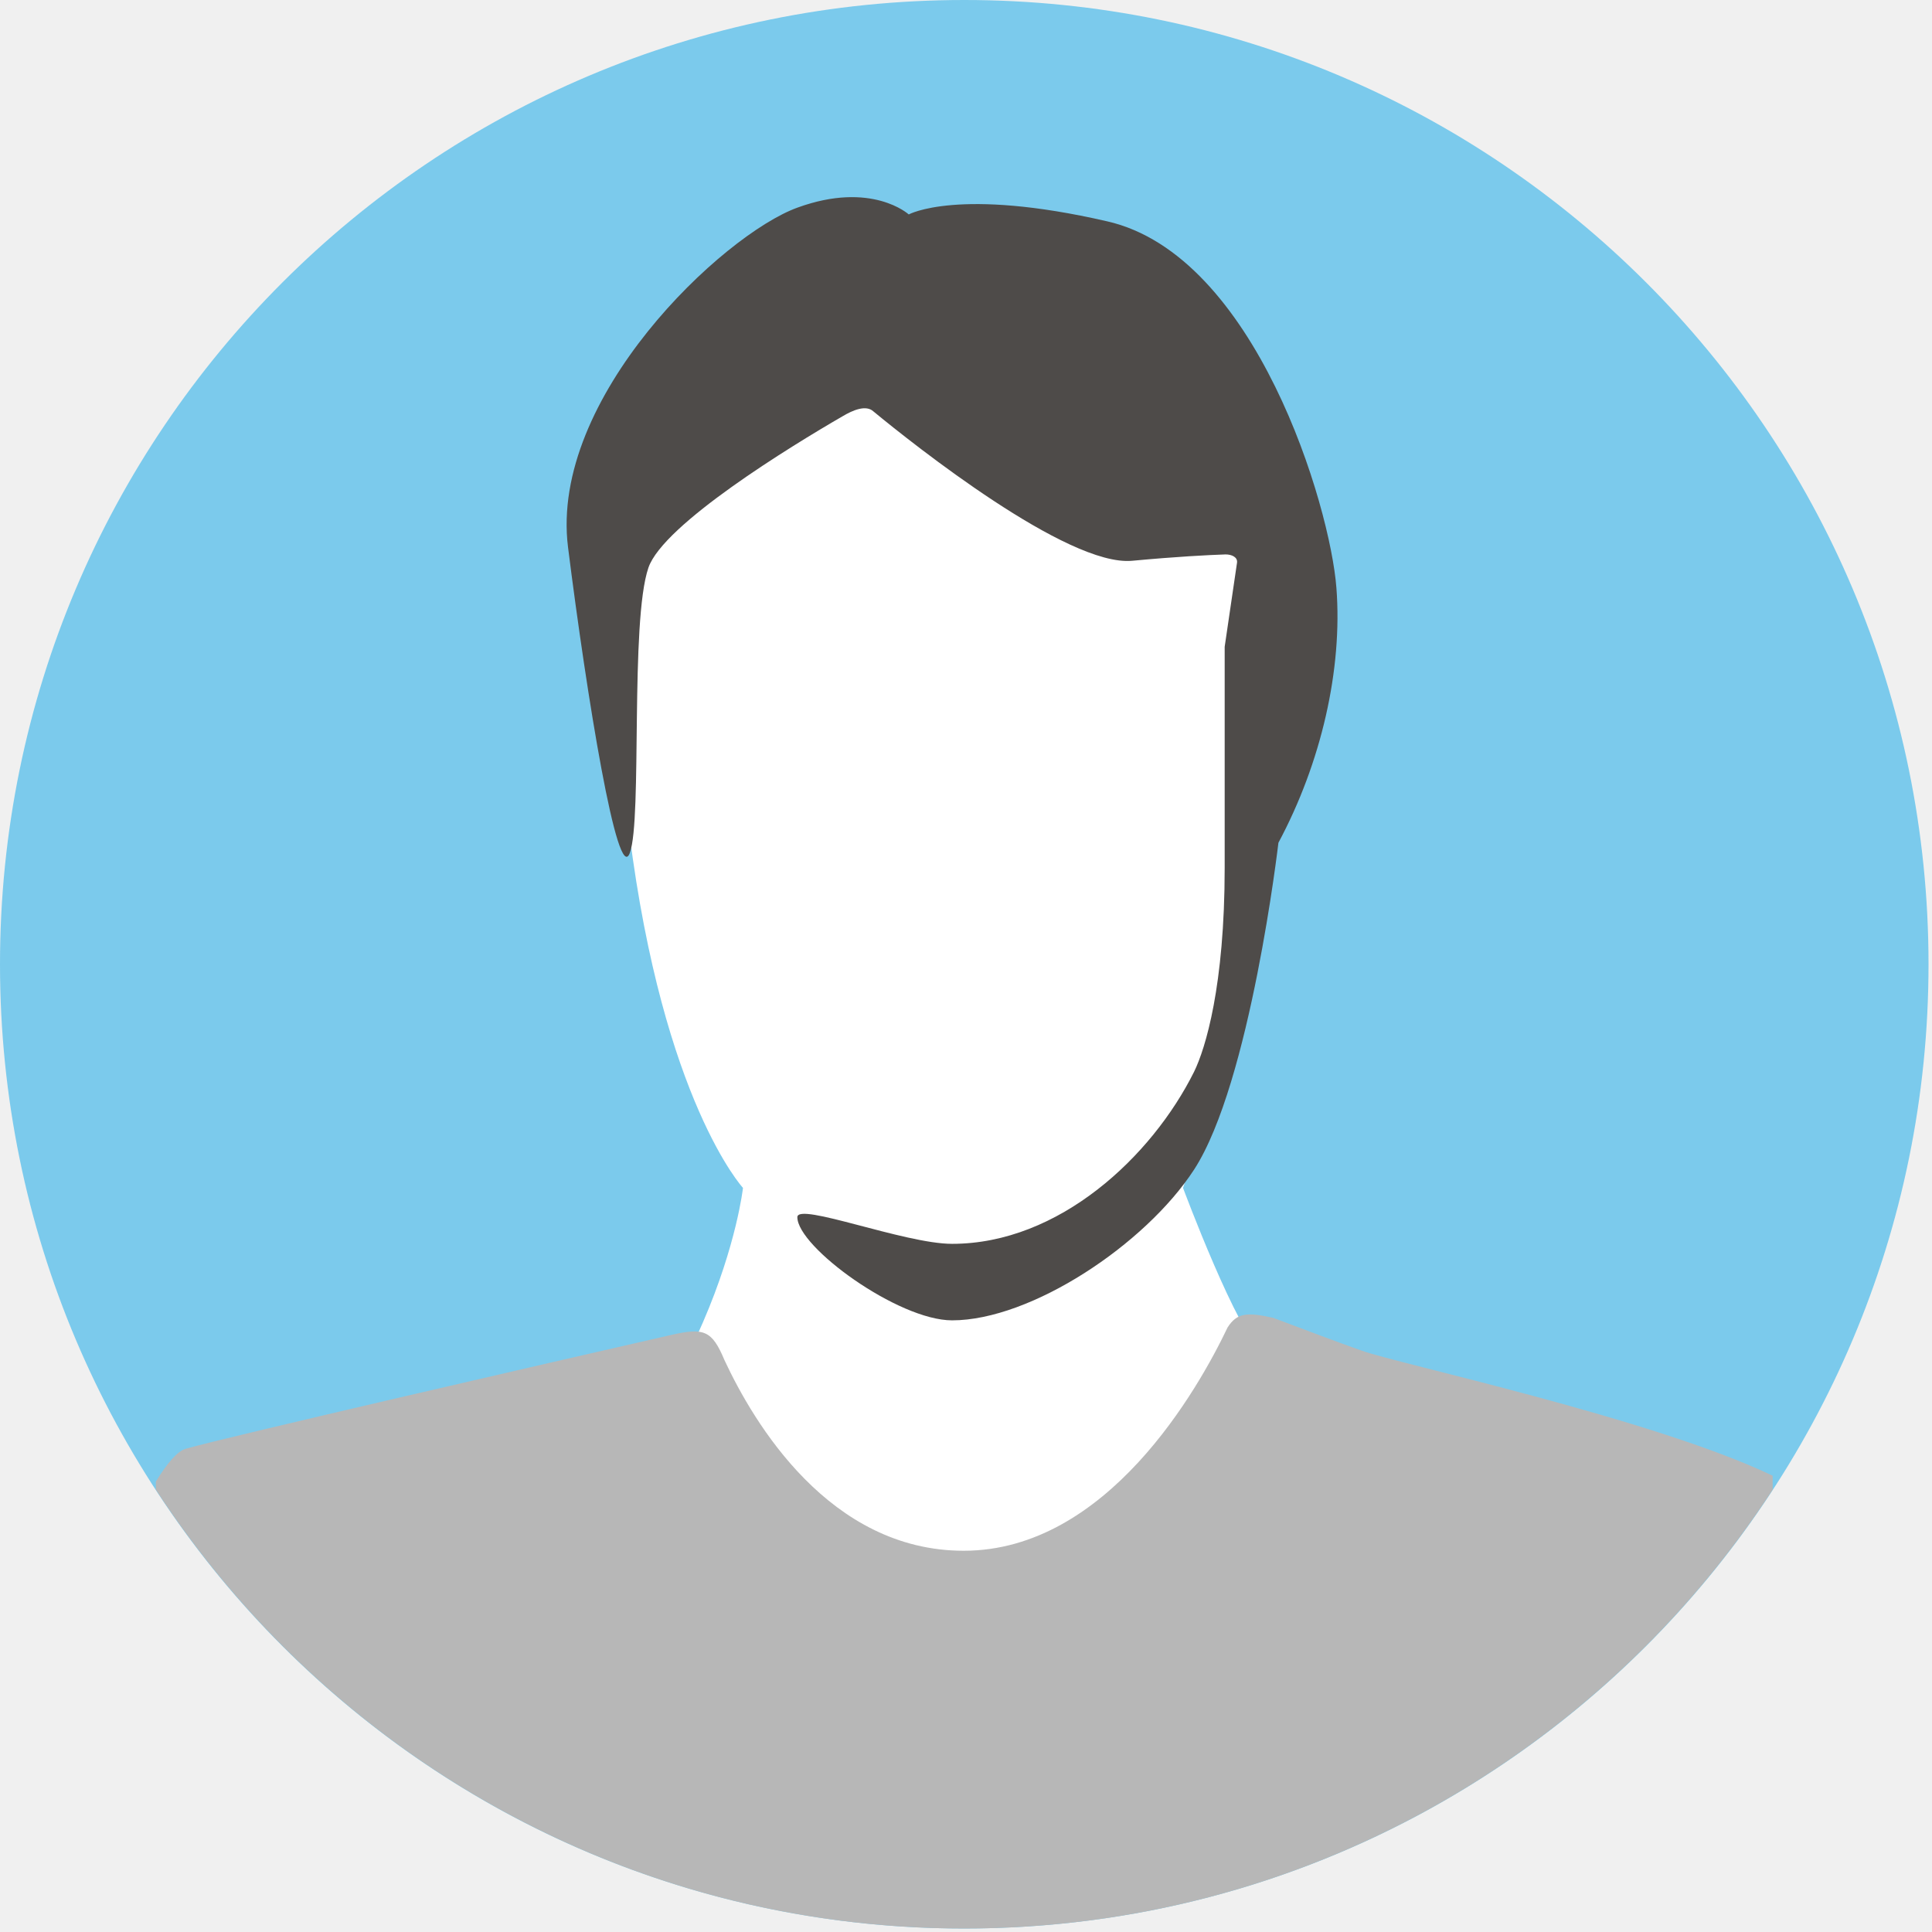
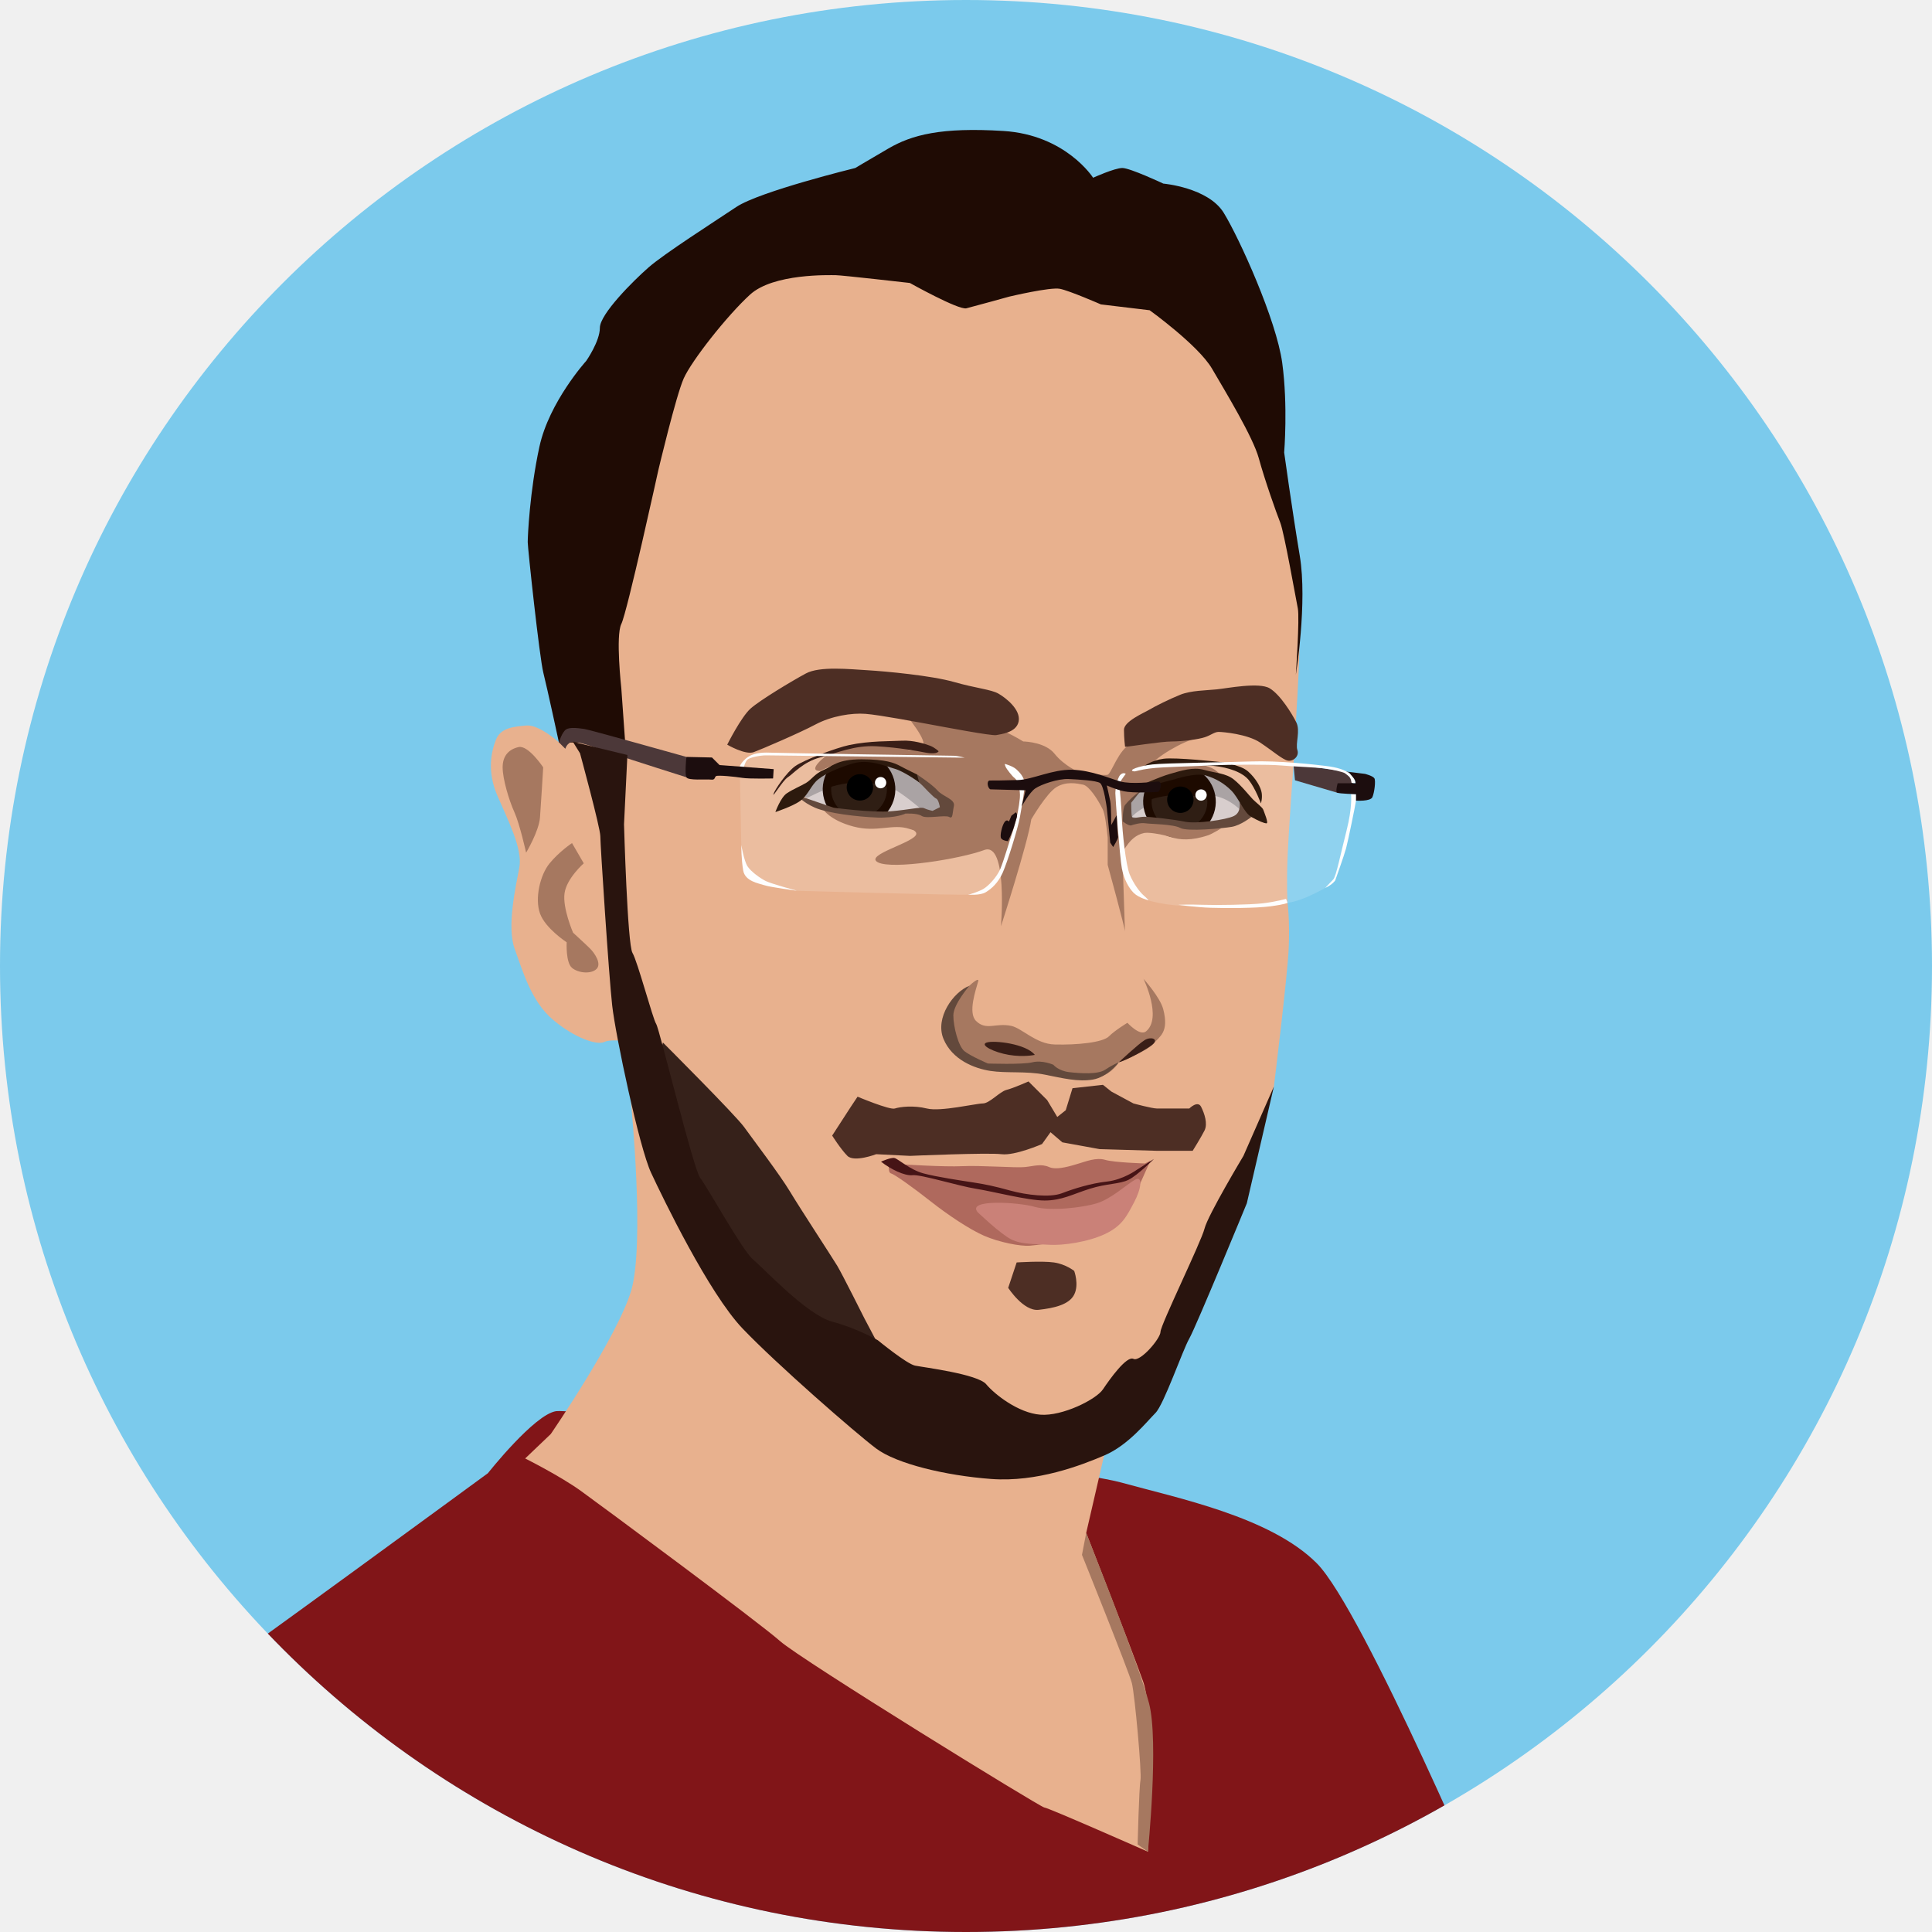
- <svg xmlns="http://www.w3.org/2000/svg" width="120" height="120" viewBox="0 0 120 120">
+ <svg xmlns="http://www.w3.org/2000/svg" xmlns:xlink="http://www.w3.org/1999/xlink" width="120" height="120" viewBox="0 0 120 120">
+   <defs>
+     <path id="danilo-a" d="M120,60 C120,93.137 93.137,120 60,120 C26.863,120 0,93.137 0,60 C0,26.863 26.863,0 60,0 C93.137,0 120,26.863 120,60" />
+   </defs>
  <g fill="none" fill-rule="evenodd">
-     <path fill="#7BCAEC" d="M119.784,59.892 C119.784,92.968 92.969,119.783 59.892,119.783 C26.815,119.783 0,92.968 0,59.892 C0,26.815 26.815,0 59.892,0 C92.969,0 119.784,26.815 119.784,59.892" />
-     <path fill="#FFFFFF" d="M41.546,85.132 C41.546,85.132 41.56,86.988 43.662,82.128 C45.765,77.268 46.148,73.783 46.148,73.783 C46.148,73.783 41.203,68.411 39.09,51.74 C36.978,35.069 40.227,28.18 40.227,28.18 L55.135,21.629 L80.034,33.626 L75.998,66.308 L73.48,73.783 C73.48,73.783 76.89,82.945 78.462,84.039 C80.034,85.132 81.261,95.206 81.261,95.206 C81.261,95.206 67.639,100.974 59.968,100.974 C52.297,100.974 41.546,85.132 41.546,85.132 Z" />
-     <path fill="#4E4B49" d="M40.275,35.26 C41.202,32.563 49.149,27.696 52.35,25.846 C52.955,25.486 53.79,25.119 54.259,25.561 C56.75,27.616 66.304,35.2 70.317,34.831 C73.107,34.571 75.027,34.474 76.124,34.436 C76.502,34.436 76.879,34.603 76.834,34.948 L76.067,40.171 L76.067,53.901 C76.067,61.226 74.877,65.115 74.169,66.564 C71.55,71.825 65.792,77.257 59.134,77.257 C56.181,77.257 49.525,74.652 49.525,75.6 C49.525,77.452 55.783,82.009 59.134,82.009 C64.034,82.009 71.139,77.306 74.169,72.643 C77.667,67.25 79.405,52.344 79.405,52.344 C82.07,47.368 83.395,41.569 83.007,36.518 C82.629,31.456 77.999,15.853 68.772,13.748 C59.524,11.618 56.444,13.319 56.444,13.319 C56.444,13.319 54.145,11.214 49.525,12.898 C44.895,14.579 34.125,24.704 35.28,33.98 C36.447,43.264 38.367,55.078 39.122,52.969 C39.9,50.856 39.122,38.62 40.275,35.26 Z" />
-     <path fill="#B7B7B7" d="M59.892,119.784 C80.928,119.784 99.418,108.928 110.102,92.525 L110.102,91.66 C102.695,88.103 86.644,84.665 84.562,83.885 C83.132,83.388 80.823,82.504 79.085,81.855 C77.485,81.497 76.834,81.528 76.249,82.448 C74.433,86.258 68.772,96.32 59.857,96.32 C51.525,96.32 46.815,88.383 44.997,84.477 C44.222,82.63 43.73,82.448 41.66,82.922 C34.537,84.547 14.107,89.247 11.545,89.984 C11.008,90.133 10.38,90.892 9.682,92.017 L9.682,92.525 C20.365,108.928 38.855,119.784 59.892,119.784" />
+     <mask id="danilo-b" fill="#fff">
+       <use xlink:href="#danilo-a" />
+     </mask>
+     <use fill="#7BCAEC" xlink:href="#danilo-a" />
+     <path fill="#811518" d="M12.963,104.077 C13.927,103.499 30.305,91.503 30.305,91.503 C30.305,91.503 33.197,87.842 34.546,87.649 C35.896,87.456 66.165,91.118 69.635,92.081 C73.105,93.045 78.889,94.201 81.781,97.091 C84.673,99.982 92.857,119.272 92.857,119.272 C92.857,119.272 77.347,130.621 60.188,129.658 C43.03,128.694 6.399,113.278 6.399,113.278 L12.963,104.077 Z" mask="url(#danilo-b)" />
+     <path fill="#E8B18E" d="M79.124,67.486 C79.124,67.486 79.974,60.599 80.046,58.864 C80.118,57.13 79.971,56.076 79.971,56.076 C79.971,56.076 79.901,54.962 79.974,53.228 C80.046,51.493 80.341,47.48 80.341,47.48 L80.552,43.761 C80.552,43.761 80.783,40.196 80.697,38.992 C80.61,37.788 80.769,34.223 79.974,32.199 C79.179,30.176 78.6,23.455 74.768,20.276 C70.937,17.096 59.875,15.073 56.332,15.145 C52.79,15.218 45.849,16.085 43.319,19.047 C40.789,22.01 34.716,46.11 34.716,46.11 C34.716,46.11 33.486,44.99 32.691,45.062 C31.896,45.134 31.101,45.207 30.811,45.929 C30.522,46.652 30.233,47.88 30.884,49.398 C31.534,50.915 32.474,52.722 32.257,53.878 C32.041,55.034 31.462,57.564 31.968,58.937 C32.474,60.31 32.98,62.188 34.354,63.345 C35.728,64.501 37.101,64.934 37.535,64.718 C37.969,64.501 39.343,64.718 39.343,64.718 L39.198,68.548 C39.198,68.548 40.066,77.291 39.198,80.182 C38.33,83.072 34.209,89.07 34.209,89.07 L32.619,90.588 C32.619,90.588 34.788,91.672 36.089,92.611 C37.391,93.55 47.151,100.777 48.452,101.933 C49.753,103.089 64.647,112.267 64.864,112.267 C65.08,112.267 71.298,115.013 71.298,115.013 C71.298,115.013 71.732,106.486 71.009,104.462 C70.286,102.439 67.466,95.213 67.466,95.213 L68.768,89.576 C68.768,89.576 72.238,85.24 74.913,79.098 C77.588,72.956 79.124,67.486 79.124,67.486" mask="url(#danilo-b)" />
+     <path fill="#FEFEFE" fill-opacity=".15" d="M46.042 52.481L45.945 47.591C45.945 47.591 46.433 47.028 46.776 46.913 47.119 46.8 52.336 46.875 52.336 46.875 52.336 46.875 59.438 47.057 59.923 47.061 60.408 47.066 62.041 47.218 62.405 47.447 62.769 47.675 63.302 48.284 63.455 48.512 63.607 48.741 63.226 51.062 62.922 51.861 62.617 52.661 62.046 54.678 61.513 55.02 60.979 55.363 60.204 55.499 60.116 55.564 60.027 55.629 49.365 55.325 49.365 55.325 49.365 55.325 47.157 54.906 46.814 54.678 46.471 54.45 46.129 53.802 46.129 53.689 46.129 53.574 46.042 52.481 46.042 52.481M69.699 48.093C69.699 48.093 70.233 47.713 70.766 47.675 71.299 47.637 75.031 47.485 76.059 47.408 77.087 47.332 81.162 47.522 82.075 47.637 82.989 47.751 83.655 47.771 83.855 48.066 84.055 48.36 84.132 49.121 84.093 49.73 84.055 50.339 83.218 53.269 83.141 53.879 83.065 54.488 82.532 55.021 82.532 55.021 82.532 55.021 81.028 55.951 79.972 56.076 78.915 56.2 74.993 56.239 74.117 56.276 73.241 56.314 71.572 56.104 70.994 55.782 70.416 55.459 69.677 53.919 69.677 53.919 69.677 53.919 69.395 48.778 69.433 48.55 69.471 48.322 69.699 48.093 69.699 48.093" mask="url(#danilo-b)" />
+     <path fill="#1F0B04" d="M38.833,46.14 L38.591,42.75 C38.591,42.75 38.228,39.483 38.591,38.756 C38.954,38.03 40.892,29.195 40.892,29.195 C40.892,29.195 41.982,24.596 42.466,23.506 C42.95,22.417 45.13,19.633 46.583,18.302 C48.036,16.97 51.548,17.092 51.911,17.092 C52.274,17.092 56.513,17.576 56.513,17.576 C56.513,17.576 59.54,19.27 60.024,19.149 C60.509,19.028 62.688,18.423 62.688,18.423 C62.688,18.423 65.231,17.818 65.837,17.939 C66.442,18.06 68.379,18.907 68.379,18.907 L71.407,19.27 C71.407,19.27 74.434,21.448 75.282,22.901 C76.129,24.353 77.824,27.137 78.188,28.468 C78.551,29.8 79.278,31.857 79.52,32.463 C79.762,33.068 80.488,37.183 80.61,37.788 C80.731,38.393 80.488,41.903 80.488,41.903 C80.488,41.903 81.215,37.425 80.731,34.52 C80.246,31.616 79.762,28.105 79.762,28.105 C79.762,28.105 80.004,25.201 79.641,22.538 C79.278,19.875 76.977,14.792 76.008,13.218 C75.04,11.645 72.254,11.403 72.254,11.403 C72.254,11.403 70.196,10.435 69.711,10.435 C69.227,10.435 67.895,11.04 67.895,11.04 C67.895,11.04 66.2,8.377 62.325,8.135 C58.45,7.893 56.634,8.377 55.18,9.224 C53.727,10.072 53.122,10.435 53.122,10.435 C53.122,10.435 47.188,11.887 45.735,12.855 C44.282,13.824 41.255,15.76 40.286,16.607 C39.318,17.455 37.259,19.512 37.259,20.36 C37.259,21.206 36.411,22.417 36.411,22.417 C36.411,22.417 34.111,24.959 33.505,27.743 C32.9,30.526 32.778,33.31 32.778,33.673 C32.778,34.036 33.505,40.814 33.747,41.782 C33.99,42.75 34.715,46.11 34.715,46.11 L38.833,46.14 Z" mask="url(#danilo-b)" />
+     <path fill="#9F554F" d="M56.07,72.321 C56.07,72.321 58.652,72.489 59.775,72.433 C60.898,72.377 63.087,72.546 63.649,72.489 C64.21,72.433 64.659,72.265 65.164,72.489 C65.669,72.714 66.624,72.377 67.017,72.265 C67.41,72.153 68.084,71.872 68.645,72.041 C69.206,72.209 71.115,72.265 71.115,72.265 L71.451,72.097 L70.722,73.724 C70.722,73.724 69.711,75.969 68.925,76.417 C68.139,76.866 64.603,77.315 63.985,77.371 C63.368,77.427 62.02,77.147 61.122,76.754 C60.224,76.361 58.877,75.464 57.81,74.622 C56.744,73.78 55.564,72.938 55.34,72.882 C55.115,72.826 55.228,72.097 55.228,72.097 L56.07,72.321 Z" mask="url(#danilo-b)" opacity=".784" />
+     <path fill="#A67860" d="M59.137 62.378C59.367 61.995 60.892 60.461 60.756 60.956 60.612 61.482 60.109 62.898 60.621 63.409 61.253 64.042 61.851 63.509 62.815 63.721 63.488 63.87 64.34 64.843 65.508 64.875 66.896 64.912 68.493 64.754 68.876 64.371 69.26 63.988 70.026 63.528 70.026 63.528 70.026 63.528 70.795 64.373 71.177 64.064 72.207 63.231 71.024 60.796 71.024 60.796 71.024 60.796 72.058 61.939 72.251 62.685 72.625 64.135 72.02 64.371 71.637 64.831 71.253 65.291 69.49 65.981 69.49 65.981 69.49 65.981 69.107 66.671 68.263 66.901 67.419 67.13 64.812 66.211 64.812 66.211 64.812 66.211 63.432 66.441 62.358 66.441 61.284 66.441 59.674 66.134 59.137 64.984 58.601 63.835 59.137 62.378 59.137 62.378M73.938 45.975C74.858 45.669 71.024 45.899 70.257 46.205 69.49 46.512 69.03 48.045 68.8 48.121 68.57 48.198 67.036 47.968 67.036 47.968 67.036 47.968 66.116 47.585 65.502 46.818 64.952 46.13 63.786 46.06 63.553 46.053 62.675 45.499 61.208 44.902 61.208 44.902 61.208 44.902 55.84 43.829 56.07 44.136 56.3 44.442 57.68 46.052 57.297 46.359 56.913 46.665 53.517 47.162 53.517 47.162 53.517 47.162 52.41 49.903 53.156 50.421 53.902 50.939 56.99 51.264 56.913 51.8 56.837 52.337 53.616 53.104 54.536 53.564 55.456 54.024 59.656 53.347 61.131 52.797 62.606 52.247 62.172 57.531 62.172 57.531 62.172 57.531 63.824 52.423 64.055 50.89 64.055 50.89 64.991 49.281 65.605 48.898 66.218 48.515 66.883 48.658 67.266 48.735 67.649 48.811 68.186 49.655 68.493 50.268 68.623 50.527 68.725 51.266 68.8 52.033L68.8 53.717C68.8 53.717 69.873 57.626 69.873 57.856L69.709 52.894C69.938 52.705 70.383 51.492 71.732 51.742 73.052 51.986 72.097 51.417 72.634 51.187 73.171 50.957 71.714 48.045 71.464 47.727 71.215 47.409 73.017 46.282 73.938 45.975" mask="url(#danilo-b)" />
+     <path fill="#AAA3A4" d="M70.116,50.923 C70.116,50.923 70.938,50.633 72.05,50.923 C73.163,51.213 74.662,51.455 75.678,51.261 C76.694,51.068 77.806,50.004 77.806,50.004 C77.806,50.004 76.694,48.458 75.678,48.167 C74.662,47.878 73.935,47.891 72.921,48.216 C71.908,48.541 70.455,49.424 70.455,49.424 C70.455,49.424 69.971,50.149 69.923,50.295 C69.874,50.439 70.116,50.923 70.116,50.923" mask="url(#danilo-b)" />
+     <path fill="#D8CECD" d="M70.309,50.734 C70.501,50.483 71.266,49.928 72.291,49.644 C73.316,49.361 74.305,49.253 75.368,49.421 C76.43,49.589 77.158,50.427 77.158,50.427 C77.158,50.427 76.71,51.154 75.256,51.21 C73.801,51.266 72.235,50.875 71.843,50.931 C71.451,50.986 70.309,50.734 70.309,50.734" mask="url(#danilo-b)" />
+     <path fill="#AAA3A4" d="M49.56,49.279 C49.56,49.279 50.828,48.012 51.663,47.709 C52.497,47.406 52.839,47.216 53.636,47.254 C54.433,47.292 56.065,47.481 57.013,48.316 C57.962,49.15 58.797,50.022 58.683,50.06 C58.569,50.098 58.152,50.478 58,50.516 C57.848,50.553 56.975,50.25 56.596,50.288 C56.216,50.326 55.154,50.667 54.395,50.553 C53.636,50.44 52.08,50.326 51.321,50.098 C50.562,49.871 49.56,49.279 49.56,49.279" mask="url(#danilo-b)" />
+     <path fill="#D8CECD" d="M50.069,49.567 C50.335,49.529 51.245,48.847 52.384,48.847 C53.522,48.847 54.745,48.639 55.405,48.952 C56.064,49.264 57.203,50.25 57.203,50.25 C57.203,50.25 55.989,50.705 54.964,50.591 C53.94,50.477 51.891,50.288 51.473,50.174 C51.056,50.06 50.069,49.567 50.069,49.567" mask="url(#danilo-b)" />
+     <path fill="#2F1E14" d="M55.273,48.479 C55.574,49.537 54.96,50.639 53.902,50.939 C52.844,51.24 51.741,50.627 51.44,49.569 C51.139,48.511 51.753,47.409 52.811,47.108 C53.87,46.807 54.972,47.421 55.273,48.479" mask="url(#danilo-b)" />
+     <path stroke="#1D0A00" stroke-width=".525" d="M55.273,48.479 C55.574,49.537 54.96,50.639 53.902,50.939 C52.844,51.24 51.741,50.627 51.44,49.569 C51.139,48.511 51.753,47.409 52.811,47.108 C53.87,46.807 54.972,47.421 55.273,48.479 Z" mask="url(#danilo-b)" />
+     <path fill="#2F1E14" d="M75.176,49.247 C75.478,50.304 74.864,51.406 73.805,51.707 C72.747,52.008 71.644,51.394 71.343,50.337 C71.042,49.278 71.656,48.177 72.714,47.876 C73.773,47.575 74.875,48.189 75.176,49.247" mask="url(#danilo-b)" />
+     <path stroke="#1D0A00" stroke-width=".525" d="M75.176,49.247 C75.478,50.304 74.864,51.406 73.805,51.707 C72.747,52.008 71.644,51.394 71.343,50.337 C71.042,49.278 71.656,48.177 72.714,47.876 C73.773,47.575 74.875,48.189 75.176,49.247 Z" mask="url(#danilo-b)" />
+     <path fill="#1D0A00" d="M75.308,49.719 C75.308,49.719 74.374,49.366 73.316,49.362 C72.339,49.357 71.22,49.684 71.233,49.789 C71.214,48.665 72.11,47.738 73.236,47.718 C74.361,47.699 75.289,48.595 75.308,49.719" mask="url(#danilo-b)" />
+     <path fill="#000" d="M74.076,49.372 C74.242,49.792 74.036,50.268 73.615,50.434 C73.194,50.601 72.718,50.394 72.551,49.973 C72.385,49.553 72.591,49.076 73.012,48.91 C73.433,48.744 73.91,48.951 74.076,49.372" mask="url(#danilo-b)" />
+     <path fill="#FEFEFE" d="M74.952,49.37 C74.957,49.565 74.804,49.727 74.609,49.732 C74.415,49.737 74.253,49.584 74.248,49.39 C74.243,49.196 74.396,49.034 74.59,49.029 C74.784,49.023 74.946,49.176 74.952,49.37" mask="url(#danilo-b)" />
+     <polygon fill="#4C3839" points="80.434 48.466 83.054 49.236 84.071 48.805 83.763 47.942 80.341 47.48" mask="url(#danilo-b)" />
+     <path fill="#FEFEFE" d="M69.553 49.051C69.553 49.051 69.646 49.914 69.677 50.777 69.707 51.639 69.923 53.734 70.17 54.32 70.416 54.905 70.786 55.398 71.033 55.614 71.279 55.829 71.341 55.922 71.341 55.922 71.341 55.922 70.725 55.768 70.416 55.459 70.108 55.152 69.8 54.597 69.677 53.919 69.553 53.241 69.276 49.544 69.276 49.267 69.276 48.99 69.399 48.312 69.584 48.127 69.769 47.942 69.923 48.066 69.923 48.066 69.923 48.066 69.672 48.399 69.597 48.54 69.523 48.682 69.553 49.051 69.553 49.051M60.116 55.564C60.212 55.564 60.742 55.396 61.056 55.227 61.369 55.058 61.923 54.48 62.14 53.95 62.357 53.42 62.646 52.409 62.911 51.614 63.176 50.819 63.297 50.072 63.345 49.566 63.393 49.061 63.201 48.458 63.032 48.338 62.863 48.217 62.526 47.76 62.478 47.664 62.429 47.567 62.405 47.447 62.405 47.447 62.405 47.447 62.887 47.567 63.128 47.784 63.369 48.001 63.586 48.266 63.634 48.579 63.682 48.892 63.466 50.096 63.345 50.771 63.225 51.445 62.574 53.541 62.285 54.191 61.996 54.842 61.586 55.203 61.224 55.42 60.863 55.636 60.116 55.564 60.116 55.564" mask="url(#danilo-b)" />
+     <path fill="#1D0A00" d="M55.405,48.952 C55.405,48.952 54.471,48.599 53.412,48.594 C52.436,48.589 51.317,48.916 51.33,49.021 C51.311,47.897 52.207,46.97 53.332,46.95 C54.458,46.931 55.385,47.827 55.405,48.952" mask="url(#danilo-b)" />
+     <path fill="#000" d="M54.173,48.603 C54.339,49.024 54.133,49.5 53.711,49.667 C53.29,49.833 52.814,49.626 52.648,49.206 C52.482,48.785 52.688,48.309 53.109,48.142 C53.53,47.976 54.006,48.183 54.173,48.603" mask="url(#danilo-b)" />
+     <path fill="#FEFEFE" d="M55.048,48.603 C55.054,48.797 54.9,48.958 54.706,48.964 C54.512,48.969 54.35,48.816 54.345,48.622 C54.339,48.428 54.493,48.266 54.687,48.261 C54.881,48.256 55.043,48.408 55.048,48.603" mask="url(#danilo-b)" />
+     <path fill="#1C0D0E" d="M63.092,50.455 L62.819,50.667 L62.666,51.032 C62.666,51.032 62.545,50.85 62.393,51.063 C62.241,51.275 62.089,51.913 62.18,52.065 C62.271,52.217 62.606,52.247 62.606,52.247 C62.606,52.247 62.91,51.64 63.001,51.275 C63.092,50.91 63.275,50.606 63.092,50.455" mask="url(#danilo-b)" />
+     <path fill="#FEFEFE" d="M46.042 52.481C46.042 52.481 46.211 53.469 46.428 53.806 46.644 54.143 47.223 54.552 47.56 54.721 47.898 54.89 49.488 55.323 49.488 55.323 49.488 55.323 47.849 55.107 47.488 54.986 47.126 54.866 46.283 54.745 46.162 54.071 46.042 53.396 46.042 52.481 46.042 52.481M73.19 56.199C73.19 56.199 74.269 56.353 75.194 56.384 76.119 56.415 77.999 56.415 78.923 56.291 79.848 56.168 79.971 56.076 79.971 56.076L79.879 55.829C79.879 55.829 79.232 56.014 78.43 56.107 77.629 56.199 75.533 56.23 74.701 56.199 73.869 56.168 73.19 56.199 73.19 56.199M82.314 55.151C82.776 54.936 82.931 54.689 82.931 54.689 82.931 54.689 83.485 53.149 83.609 52.687 83.732 52.225 84.194 49.976 84.225 49.729 84.256 49.483 84.225 49.329 84.225 49.329L83.917 49.329C83.917 49.329 84.009 50.13 83.639 51.578 83.269 53.026 82.992 54.443 82.807 54.628 82.622 54.812 82.314 55.151 82.314 55.151" mask="url(#danilo-b)" />
+     <path fill="#4C3839" d="M34.715,46.11 C34.715,46.11 34.896,45.496 35.149,45.315 C35.402,45.134 36.017,45.243 36.306,45.279 C36.595,45.315 42.632,47.013 42.632,47.013 L42.632,48.278 C42.632,48.278 38.981,47.122 38.258,46.869 C37.535,46.616 35.944,46.038 35.583,46.074 C35.221,46.11 35.113,46.507 35.113,46.507 L34.715,46.11 Z" mask="url(#danilo-b)" />
+     <path fill="#4D2E24" d="M69.879 46.385C70.077 46.385 72.125 46.054 72.786 46.054 73.446 46.054 74.437 45.922 74.834 45.79 75.23 45.658 75.428 45.46 75.692 45.46 75.957 45.46 77.476 45.592 78.269 46.121 79.062 46.649 79.657 47.177 79.987 47.243 80.317 47.309 80.714 46.979 80.582 46.583 80.45 46.187 80.78 45.394 80.516 44.866 80.251 44.338 79.524 43.149 78.864 42.753 78.203 42.356 76.221 42.753 75.56 42.819 74.9 42.885 73.975 42.885 73.314 43.149 72.654 43.413 71.728 43.875 71.398 44.074 71.068 44.272 69.812 44.8 69.812 45.328 69.812 45.856 69.879 46.385 69.879 46.385M61.884 45.658C62.115 45.601 63.14 45.526 63.272 44.8 63.404 44.074 62.479 43.347 62.016 43.083 61.554 42.819 60.629 42.753 59.241 42.356 57.854 41.96 55.013 41.696 53.89 41.63 52.767 41.564 50.917 41.366 50.058 41.828 49.199 42.29 47.217 43.479 46.622 44.007 46.028 44.536 45.169 46.253 45.169 46.253 45.169 46.253 46.292 46.913 46.82 46.715 47.349 46.517 49.661 45.526 50.652 44.998 51.643 44.47 52.899 44.272 53.758 44.338 54.617 44.403 57.061 44.866 57.788 44.998 58.515 45.13 61.62 45.724 61.884 45.658" mask="url(#danilo-b)" />
+     <path fill="#391E17" d="M64.275 65.521C64.275 65.521 63.585 65.674 62.665 65.521 61.744 65.367 60.824 64.908 61.284 64.754 61.744 64.601 63.738 64.831 64.275 65.521M69.49 65.981C69.49 65.981 70.717 64.831 71.1 64.601 71.484 64.371 71.944 64.524 71.637 64.831 71.33 65.138 69.873 65.904 69.49 65.981" mask="url(#danilo-b)" />
+     <path fill="#63493C" d="M60.211,61.228 C60.211,61.228 59.214,62.378 59.214,63.068 C59.214,63.758 59.521,64.984 59.904,65.291 C60.288,65.597 61.361,66.057 61.361,66.057 C61.361,66.057 63.508,66.134 64.122,65.981 C64.735,65.827 65.425,66.134 65.425,66.134 C65.425,66.134 65.732,66.517 66.422,66.594 C67.113,66.671 68.186,66.747 68.646,66.441 C69.106,66.134 69.49,65.981 69.49,65.981 C69.49,65.981 68.8,66.9 67.879,67.054 C66.959,67.207 66.039,66.977 64.889,66.747 C63.738,66.517 62.511,66.671 61.515,66.517 C60.518,66.364 59.137,65.827 58.6,64.524 C58.063,63.221 59.214,61.612 60.211,61.228" mask="url(#danilo-b)" />
+     <path fill="#A67860" d="M50.941,47.886 C50.941,47.886 51.969,47.36 52.743,47.261 C53.517,47.162 54.839,47.371 54.839,47.371 L56.826,46.452 C56.826,46.452 55.317,46.048 54.398,46.195 C53.478,46.342 52.154,46.379 51.639,46.71 C51.124,47.04 50.131,47.886 50.941,47.886" mask="url(#danilo-b)" />
+     <path fill="#391E17" d="M58.299,46.661 C58.299,46.661 58.067,46.43 57.759,46.315 C57.45,46.199 56.718,45.968 56.024,46.006 C55.33,46.045 54.018,46.006 52.746,46.276 C51.95,46.445 49.931,47.201 49.391,47.586 C48.852,47.972 48.119,49.051 48.042,49.321 C47.965,49.59 48.62,48.473 48.929,48.28 C49.237,48.088 49.893,47.317 50.934,47.047 C51.975,46.777 53.055,46.276 54.443,46.353 C55.831,46.43 57.065,46.661 57.45,46.739 C57.836,46.816 58.222,46.816 58.299,46.661" mask="url(#danilo-b)" />
+     <path fill="#FEFEFE" d="M59.923,47.061 C59.923,47.061 47.946,46.917 47.584,46.917 C47.223,46.917 46.548,47.037 46.403,47.206 C46.259,47.374 46.211,47.639 46.211,47.639 L45.945,47.591 C45.945,47.591 46.09,47.278 46.428,47.037 C46.765,46.796 47.247,46.724 47.801,46.748 C48.355,46.772 58.959,46.941 59.224,46.941 C59.489,46.941 59.923,47.061 59.923,47.061" mask="url(#danilo-b)" />
+     <path fill="#A67860" d="M51.109,50.242 C51.109,50.242 54.092,50.739 54.938,50.788 C55.783,50.838 56.977,51.037 56.977,51.037 C56.977,51.037 57.524,51.832 56.479,51.484 C55.435,51.136 54.49,51.732 52.999,51.335 C51.507,50.937 51.109,50.242 51.109,50.242" mask="url(#danilo-b)" />
+     <path fill="#63493C" d="M50.092,49.588 L51.785,50.169 C51.785,50.169 54.155,50.488 55.316,50.391 C56.477,50.295 57.202,50.101 57.396,50.198 C57.589,50.295 57.924,50.364 57.924,50.364 L58.379,50.136 C58.379,50.136 58.296,49.654 58.152,49.605 C58.006,49.557 57.299,48.796 57.299,48.796 L56.67,48.216 L56.958,48.103 C56.958,48.103 57.894,48.714 58.233,49.1 C58.571,49.487 59.345,49.632 59.248,50.067 C59.152,50.503 59.2,50.889 58.958,50.744 C58.716,50.599 57.541,50.875 57.251,50.681 C56.96,50.488 56.235,50.536 56.235,50.536 C56.235,50.536 55.654,50.826 54.445,50.778 C53.236,50.73 51.398,50.507 50.625,50.169 C49.851,49.83 49.56,49.443 49.56,49.443 L50.092,49.588 Z" mask="url(#danilo-b)" />
+     <path fill="#2D1A0E" d="M48.16,50.439 C48.16,50.439 48.484,49.53 48.874,49.271 C49.263,49.012 49.75,48.817 50.075,48.622 C50.4,48.427 50.627,48.038 51.179,47.811 C51.731,47.583 51.991,47.162 53.517,47.162 C55.043,47.162 55.562,47.389 55.919,47.583 C56.276,47.778 56.958,48.103 56.958,48.103 L57.088,48.59 C57.088,48.59 56.146,47.908 55.562,47.746 C54.978,47.583 53.971,47.129 52.965,47.421 C51.958,47.713 51.017,48.168 50.66,48.557 C50.302,48.946 50.14,49.433 49.686,49.758 C49.231,50.082 48.16,50.439 48.16,50.439" mask="url(#danilo-b)" />
+     <path fill="#A67860" d="M70.921,51.69 C70.921,51.69 71.88,51.719 72.681,51.983 C73.291,52.183 74.008,52.222 75.027,51.885 C75.297,51.795 75.857,51.445 75.857,51.445 C75.857,51.445 74.581,51.479 73.316,51.201 C72.05,50.923 70.921,50.859 70.921,50.859 L70.921,51.69 Z" mask="url(#danilo-b)" />
+     <path fill="#63493C" d="M70.842,49.134 C70.551,49.279 70.019,49.811 69.874,50.005 C69.729,50.198 69.729,51.019 69.729,51.019 C69.729,51.019 70.116,51.314 70.261,51.265 C70.406,51.217 70.842,51.087 71.132,51.135 C71.422,51.184 72.873,51.184 73.308,51.425 C73.743,51.667 75.92,51.455 76.5,51.358 C77.081,51.261 77.723,50.742 77.723,50.742 L76.984,49.811 C76.984,49.811 77.129,50.44 76.645,50.681 C76.162,50.923 74.275,51.184 73.598,51.038 C72.921,50.894 71.422,50.73 71.083,50.73 C70.745,50.73 70.358,50.879 70.309,50.734 C70.261,50.589 70.261,49.859 70.261,49.859 L70.842,49.134 Z" mask="url(#danilo-b)" />
+     <path fill="#A67860" d="M71.214,47.627 C71.285,47.557 72.743,47.298 73.378,47.274 C74.013,47.251 75.19,47.627 75.425,47.792 C75.66,47.956 75.83,48.121 75.754,48.145 C75.678,48.167 74.86,47.674 73.449,48.027 C72.038,48.38 71.191,48.897 71.191,48.756 C71.191,48.615 71.214,47.627 71.214,47.627" mask="url(#danilo-b)" />
+     <path fill="#2D1A0E" d="M71.083,47.572 C71.083,47.572 71.529,47.226 72.272,47.127 C73.015,47.027 75.741,47.325 75.741,47.325 C75.741,47.325 77.029,47.473 77.524,47.919 C78.02,48.365 78.318,48.91 78.367,49.256 C78.417,49.603 78.318,49.9 78.318,49.9 C78.318,49.9 77.97,48.959 77.574,48.464 C77.178,47.969 76.335,47.672 75.394,47.572 C74.452,47.473 71.083,47.572 71.083,47.572" mask="url(#danilo-b)" />
+     <path fill="#FEFEFE" d="M70.447,47.912 C70.539,47.924 70.725,47.819 71.464,47.727 C72.204,47.634 74.023,47.604 75.225,47.542 C76.427,47.48 78.893,47.48 79.54,47.542 C80.187,47.604 81.79,47.665 82.252,47.727 C82.715,47.788 83.424,47.942 83.547,48.035 C83.67,48.127 83.793,48.219 83.855,48.312 C83.917,48.404 83.948,48.62 83.948,48.62 L84.194,48.651 C84.194,48.651 84.163,48.312 83.855,48.066 C83.547,47.819 83.084,47.665 82.345,47.573 C81.605,47.48 79.386,47.234 77.691,47.295 C75.995,47.357 72.42,47.388 71.588,47.48 C70.755,47.573 69.985,47.85 70.447,47.912" mask="url(#danilo-b)" />
+     <path fill="#2D1A0E" d="M70.785,48.811 C70.785,48.811 71.974,48.266 72.669,48.068 C73.362,47.87 74.105,47.622 74.799,47.82 C75.493,48.018 76.137,48.018 76.633,48.414 C77.128,48.811 77.624,49.455 77.822,49.653 C78.02,49.851 78.417,50.148 78.466,50.297 C78.516,50.445 78.813,51.139 78.664,51.139 C78.516,51.139 78.169,50.99 77.723,50.742 C77.277,50.495 76.93,49.554 76.484,49.108 C76.038,48.662 75.543,48.365 74.899,48.167 C74.254,47.969 72.916,48.414 72.916,48.414 C72.916,48.414 71.578,48.761 71.38,48.811 C71.182,48.86 70.785,48.811 70.785,48.811" mask="url(#danilo-b)" />
+     <path fill="#CA8178" d="M60.729,75.295 C60.729,75.295 62.133,76.642 62.806,76.978 C63.48,77.315 64.322,77.259 65.164,77.315 C66.006,77.371 67.578,77.147 68.645,76.642 C69.711,76.137 69.992,75.519 70.441,74.678 C70.89,73.836 71.002,72.994 70.497,73.275 C69.992,73.556 69.038,74.454 68.139,74.734 C67.241,75.014 65.22,75.239 64.266,74.959 C63.312,74.678 60,74.454 60.729,75.295" mask="url(#danilo-b)" />
+     <path fill="#461416" d="M54.723,72.153 C54.723,72.153 55.34,71.872 55.564,71.928 C55.789,71.984 56.519,72.658 57.361,72.882 C58.203,73.107 59.719,73.331 60.449,73.443 C61.178,73.556 61.74,73.668 62.75,73.949 C63.761,74.229 65.22,74.397 65.95,74.117 C66.68,73.836 67.747,73.499 68.757,73.388 C69.767,73.275 70.61,72.658 70.61,72.658 L71.676,71.984 C71.676,71.984 70.666,72.994 70.104,73.275 C69.543,73.556 68.757,73.499 67.69,73.836 C66.624,74.173 65.95,74.566 64.884,74.566 C63.817,74.566 61.684,74.004 60.617,73.836 C59.55,73.668 57.193,72.938 56.687,72.994 C56.182,73.051 55.284,72.602 54.723,72.153" mask="url(#danilo-b)" />
+     <path fill="#4D2E24" d="M54.422,71.689 C54.422,71.689 53.055,72.214 52.634,71.794 C52.214,71.374 51.688,70.533 51.688,70.533 L52.845,68.747 L53.265,68.117 C53.265,68.117 55.263,68.957 55.578,68.852 C55.893,68.747 56.734,68.642 57.575,68.852 C58.416,69.062 60.624,68.537 61.044,68.537 C61.464,68.537 62.095,67.801 62.515,67.696 C62.936,67.591 63.882,67.171 63.882,67.171 L65.039,68.326 L65.669,69.377 L66.195,68.957 L66.615,67.591 L68.507,67.381 L69.033,67.801 L70.4,68.537 C70.4,68.537 71.556,68.852 71.871,68.852 L73.868,68.852 C73.868,68.852 74.394,68.326 74.604,68.747 C74.815,69.167 75.025,69.797 74.815,70.218 C74.604,70.638 74.079,71.479 74.079,71.479 L71.871,71.479 L68.297,71.374 L65.985,70.953 L65.249,70.323 L64.723,71.058 C64.723,71.058 63.041,71.794 62.2,71.689 C61.359,71.584 56.524,71.794 56.524,71.794 L54.422,71.689 Z" mask="url(#danilo-b)" />
+     <path fill="#36211A" d="M53.686,81.88 C53.686,81.88 52.319,79.148 52.004,78.623 C51.688,78.098 49.691,75.051 49.061,74 C48.43,72.95 46.748,70.743 46.222,70.008 C45.697,69.272 41.177,64.754 41.177,64.754 C41.177,64.754 40.441,67.276 40.861,68.537 C41.282,69.797 43.384,77.573 47.168,80.514 C50.953,83.456 54.631,83.667 54.631,83.667 L53.686,81.88 Z" mask="url(#danilo-b)" />
+     <path fill="#4D2E24" d="M63.146,78.413 C63.146,78.413 64.723,78.308 65.459,78.413 C66.195,78.518 66.72,78.938 66.72,78.938 C66.72,78.938 67.036,79.779 66.72,80.409 C66.405,81.04 65.459,81.25 64.513,81.355 C63.567,81.46 62.621,79.989 62.621,79.989 L63.146,78.413 Z" mask="url(#danilo-b)" />
+     <path fill="#29140E" d="M77.232,71.794 C77.232,71.794 75.025,75.471 74.815,76.312 C74.604,77.152 72.081,82.301 72.081,82.721 C72.081,83.141 70.82,84.612 70.4,84.402 C69.979,84.192 68.928,85.663 68.507,86.293 C68.087,86.924 65.985,87.975 64.618,87.869 C63.251,87.764 61.78,86.608 61.254,85.978 C60.729,85.348 57.365,84.927 56.839,84.822 C56.314,84.717 54.526,83.246 54.526,83.246 C54.526,83.246 53.265,82.511 51.688,82.091 C50.112,81.67 47.379,78.728 46.748,78.203 C46.117,77.678 43.91,73.685 43.489,73.16 C43.069,72.634 40.967,63.914 40.756,63.599 C40.546,63.283 39.6,59.711 39.284,59.186 C38.969,58.66 38.759,51.201 38.759,51.201 L38.969,46.893 L35.583,46.074 L36.026,46.788 C36.026,46.788 37.287,51.411 37.287,51.936 C37.287,52.461 37.813,60.552 38.023,62.443 C38.234,64.334 39.705,71.269 40.441,72.845 C41.177,74.421 44.015,80.304 46.117,82.511 C48.22,84.717 53.16,89.025 54.422,89.971 C55.683,90.916 58.731,91.652 61.57,91.862 C64.408,92.072 67.141,91.021 68.612,90.391 C70.084,89.76 71.24,88.289 71.766,87.764 C72.292,87.239 73.448,83.877 73.868,83.141 C74.289,82.406 77.443,74.736 77.443,74.736 L79.124,67.486 L77.232,71.794 Z" mask="url(#danilo-b)" />
+     <path fill="#A67860" d="M32.678 52.961C32.678 52.961 33.474 51.636 33.54 50.774 33.606 49.913 33.739 47.66 33.739 47.66 33.739 47.66 32.811 46.269 32.214 46.401 31.618 46.534 31.22 46.931 31.22 47.66 31.22 48.389 31.618 49.714 31.949 50.443 32.28 51.172 32.678 52.961 32.678 52.961M35.529 52.365L36.258 53.623C36.258 53.623 35.197 54.551 35.065 55.479 34.932 56.406 35.595 57.931 35.595 57.931 35.595 57.931 36.391 58.659 36.656 58.924 36.921 59.189 37.385 59.852 37.053 60.183 36.722 60.514 35.927 60.448 35.529 60.117 35.131 59.786 35.197 58.527 35.197 58.527 35.197 58.527 33.872 57.665 33.54 56.738 33.209 55.81 33.54 54.352 34.137 53.623 34.733 52.895 35.529 52.365 35.529 52.365M67.466 95.213L67.203 96.576C67.203 96.576 70.128 103.842 70.305 104.551 70.483 105.26 70.926 110.134 70.837 110.577 70.749 111.02 70.66 114.564 70.66 114.564L71.298 115.013C71.298 115.013 71.99 108.184 71.369 105.792 70.749 103.399 67.818 96.152 67.466 95.213" mask="url(#danilo-b)" />
+     <path fill="#1C0D0E" d="M83.084 48.651C83.084 48.651 82.931 49.175 83.054 49.236 83.177 49.298 84.225 49.329 84.225 49.329L84.225 49.729C84.225 49.729 85.119 49.791 85.242 49.513 85.366 49.236 85.458 48.497 85.366 48.343 85.273 48.189 84.78 48.066 84.78 48.066L83.763 47.942C83.763 47.942 83.855 48.066 84.04 48.282 84.225 48.497 84.194 48.651 84.194 48.651L83.084 48.651zM44.692 47.519L48.054 47.772 48.018 48.35C48.018 48.35 46.536 48.386 46.102 48.314 45.668 48.242 44.584 48.133 44.476 48.205 44.367 48.278 44.439 48.458 44.15 48.422 43.861 48.386 42.74 48.495 42.632 48.278 42.524 48.061 42.632 47.013 42.632 47.013L44.222 47.049 44.692 47.519zM61.512 49.027L63.7 49.087 63.457 50.09C63.457 50.09 63.943 49.209 64.308 48.966 64.673 48.723 65.707 48.358 66.375 48.388 67.044 48.419 68.077 48.479 68.321 48.632 68.564 48.784 68.746 50.181 68.746 50.181L68.959 52.338 69.142 52.612C69.142 52.612 69.476 52.065 69.445 51.974 69.415 51.883 69.354 50.637 69.354 50.637L69.02 51.245C69.02 51.245 69.02 50.06 68.959 49.756 68.898 49.452 68.746 48.784 68.746 48.784 68.746 48.784 69.263 49.027 69.81 49.148 70.357 49.27 71.817 49.209 71.938 49.178 72.06 49.148 72.242 48.51 71.908 48.54 71.573 48.571 70.266 48.723 69.597 48.54 68.928 48.358 67.804 47.842 66.588 47.811 65.372 47.781 64.126 48.419 63.244 48.449 62.363 48.479 61.694 48.479 61.481 48.479 61.268 48.479 61.329 48.936 61.512 49.027" mask="url(#danilo-b)" />
  </g>
</svg>
